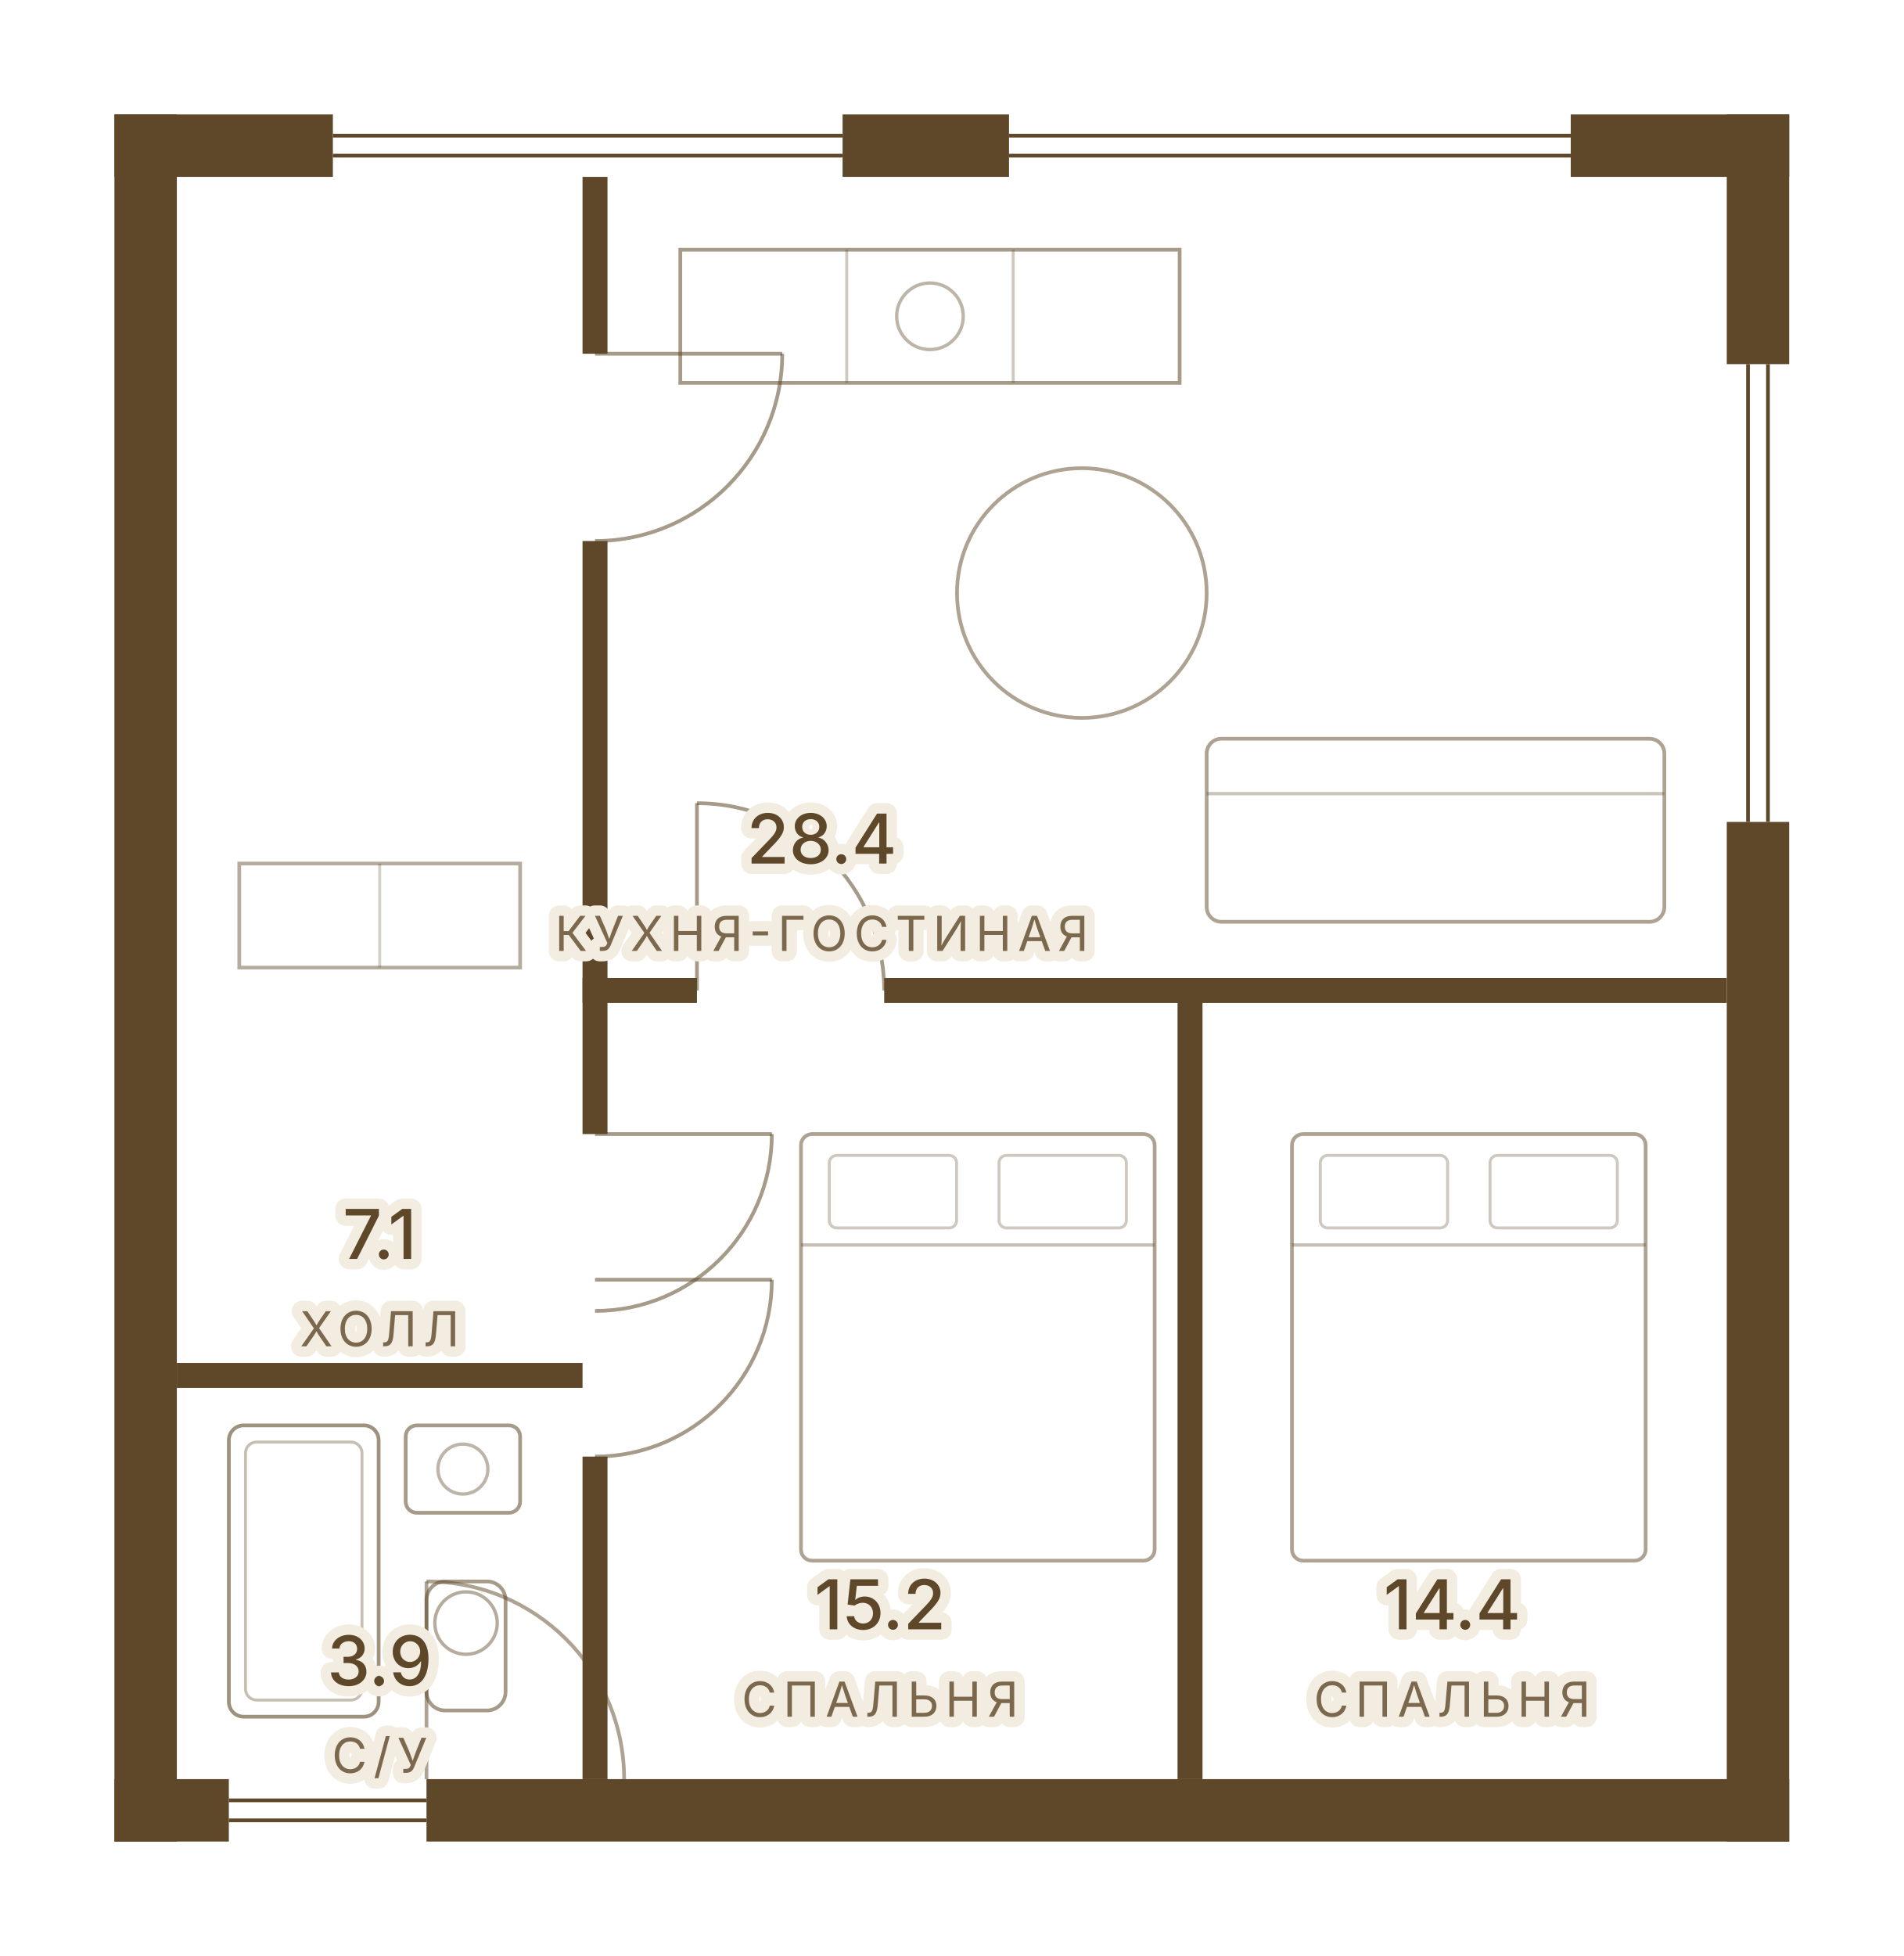
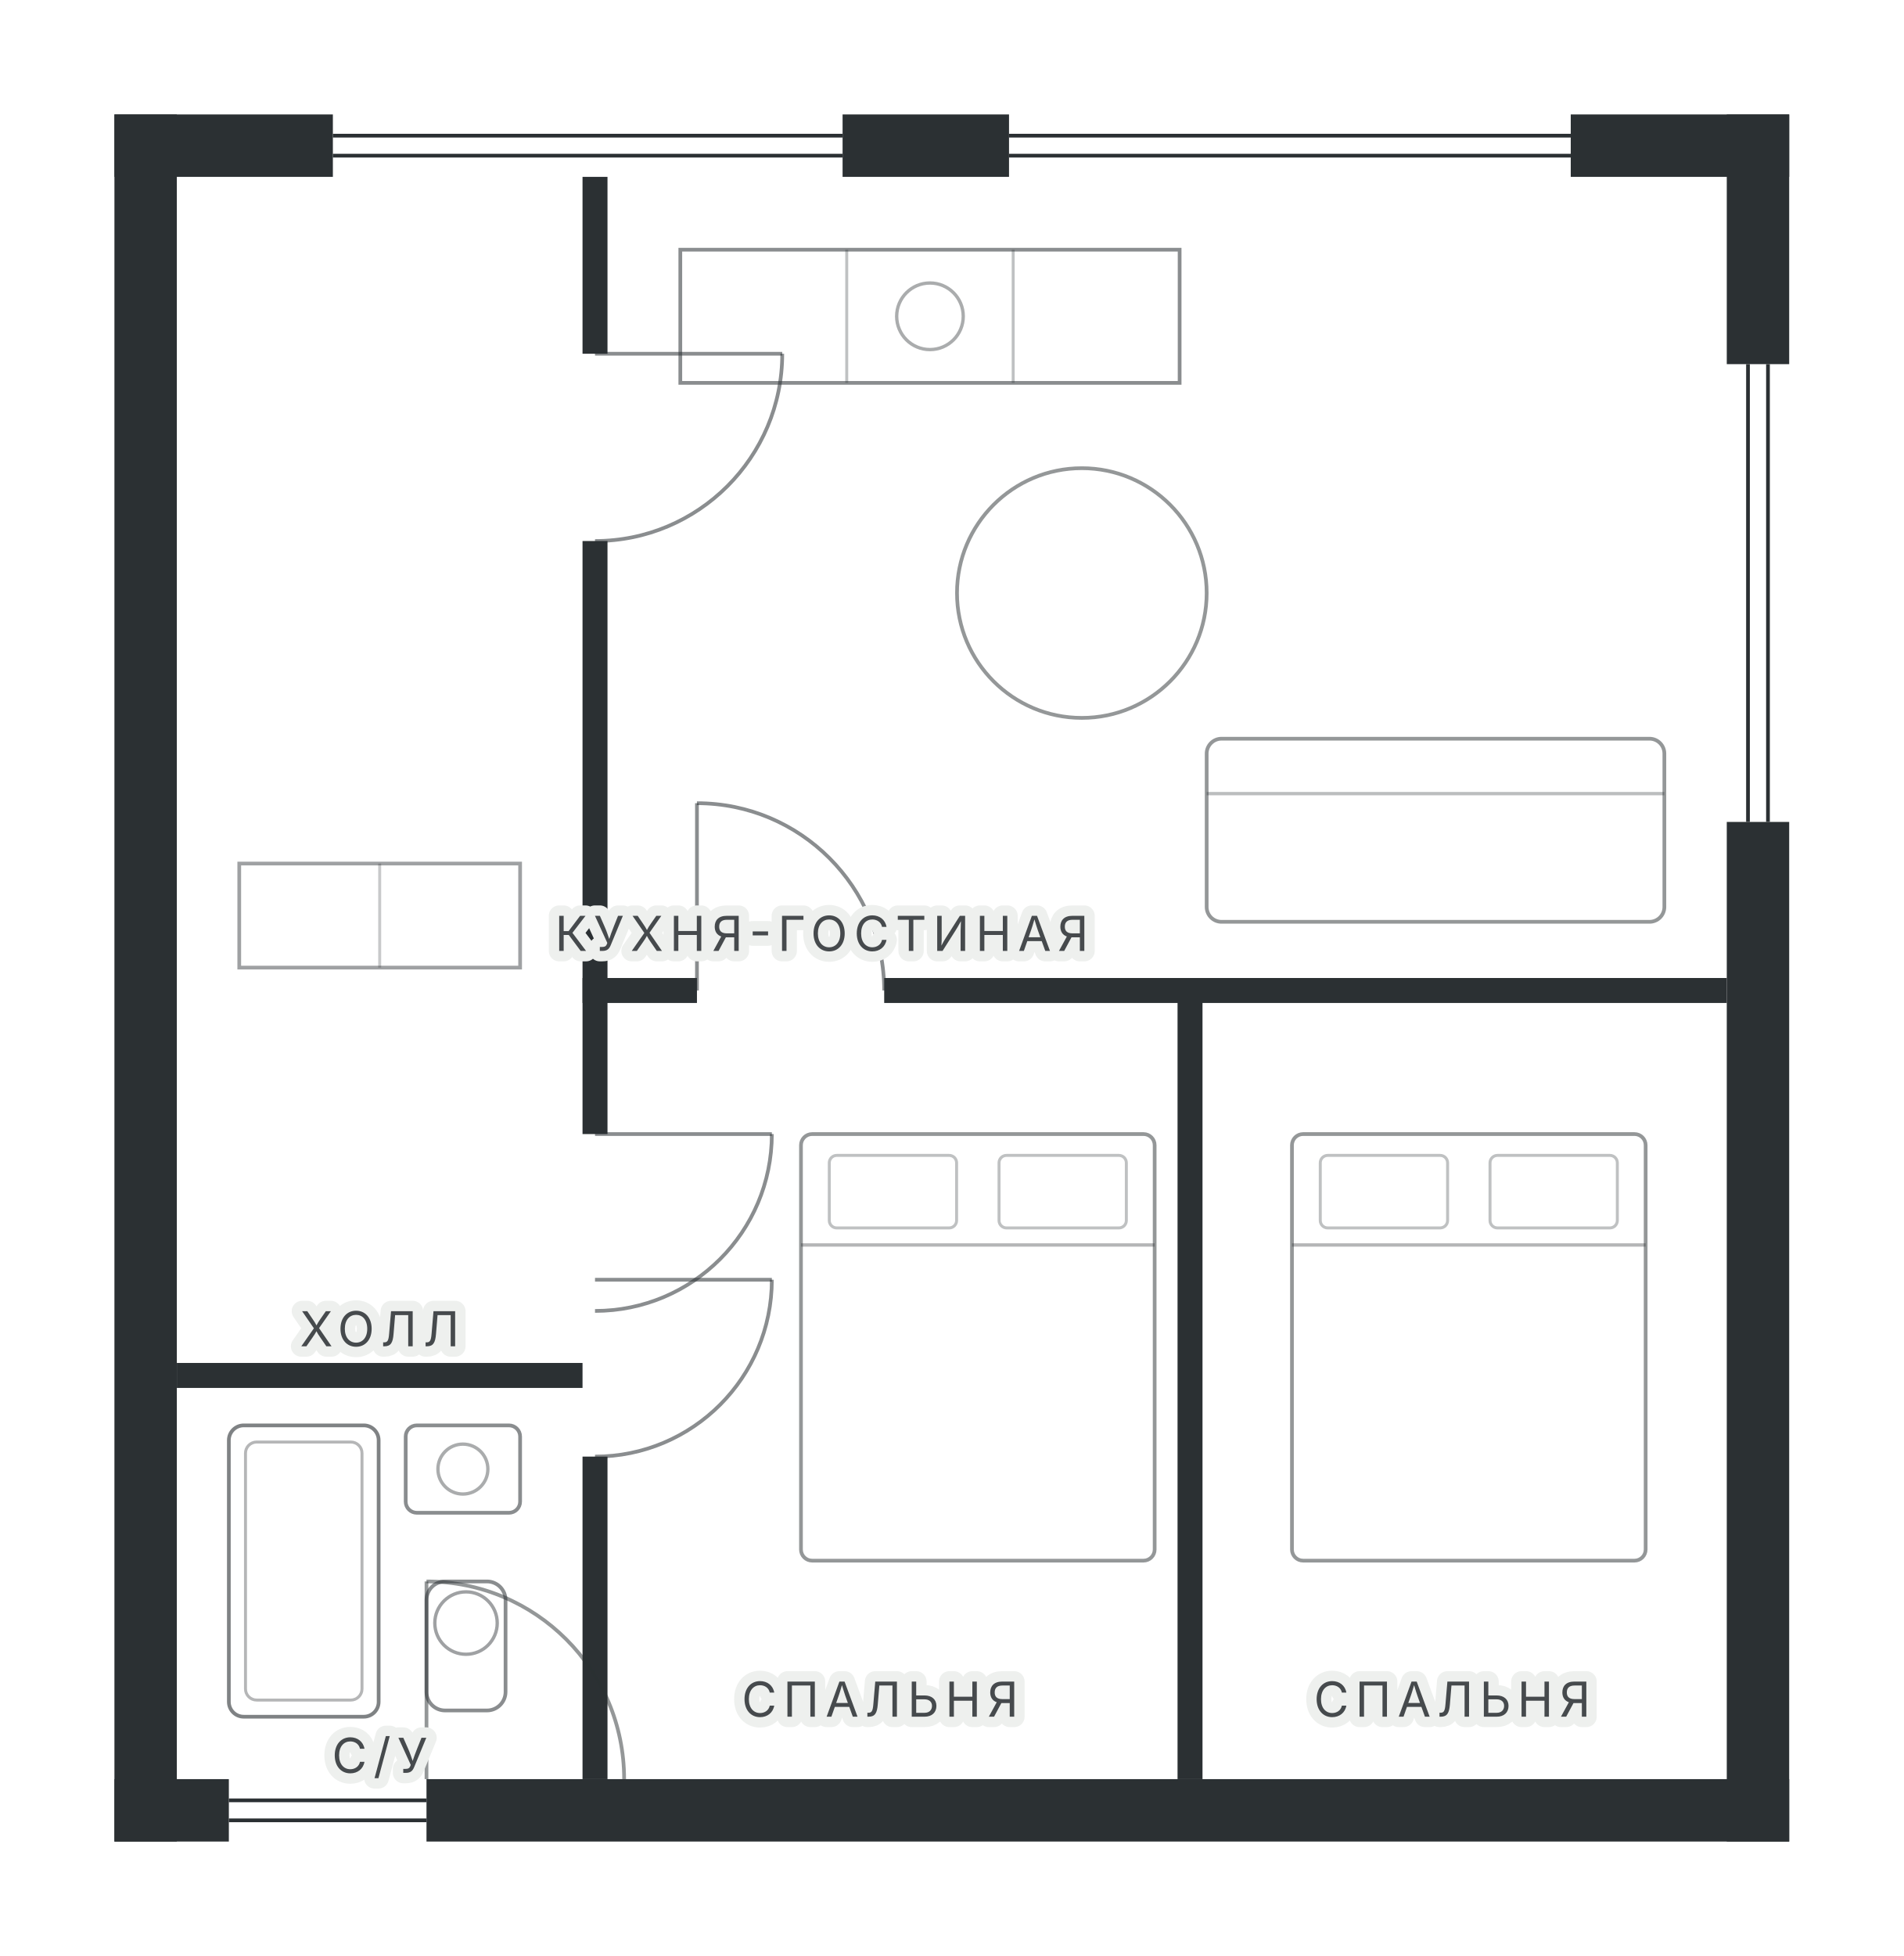
<svg xmlns="http://www.w3.org/2000/svg" viewBox="0 0 512.4 526.4" width="512.4" height="526.4" role="img" aria-label="Планировка">
  <g transform="translate(30.8,30.8)">
-     <rect x="0.0" y="0.0" width="58.8" height="16.8" fill="#5E4829" />
-     <rect x="196.0" y="0.0" width="44.8" height="16.8" fill="#5E4829" />
-     <rect x="392.0" y="0.0" width="58.8" height="16.8" fill="#5E4829" />
-     <rect x="0.0" y="448.0" width="30.8" height="16.8" fill="#5E4829" />
-     <rect x="84.0" y="448.0" width="366.8" height="16.8" fill="#5E4829" />
-     <rect x="0.0" y="0.0" width="16.8" height="464.8" fill="#5E4829" />
-     <rect x="434.0" y="0.0" width="16.8" height="67.2" fill="#5E4829" />
-     <rect x="434.0" y="190.4" width="16.8" height="274.4" fill="#5E4829" />
-     <line x1="58.8" y1="5.71" x2="196.0" y2="5.71" stroke="#5E4829" stroke-width="1" stroke-opacity="1.0" />
-     <line x1="58.8" y1="11.09" x2="196.0" y2="11.09" stroke="#5E4829" stroke-width="1" stroke-opacity="1.0" />
-     <line x1="240.8" y1="5.71" x2="392.0" y2="5.71" stroke="#5E4829" stroke-width="1" stroke-opacity="1.0" />
-     <line x1="240.8" y1="11.09" x2="392.0" y2="11.09" stroke="#5E4829" stroke-width="1" stroke-opacity="1.0" />
-     <line x1="439.71" y1="67.2" x2="439.71" y2="190.4" stroke="#5E4829" stroke-width="1" stroke-opacity="1.0" />
-     <line x1="445.09" y1="67.2" x2="445.09" y2="190.4" stroke="#5E4829" stroke-width="1" stroke-opacity="1.0" />
-     <line x1="30.8" y1="453.71" x2="84.0" y2="453.71" stroke="#5E4829" stroke-width="1" stroke-opacity="1.0" />
-     <line x1="30.8" y1="459.09" x2="84.0" y2="459.09" stroke="#5E4829" stroke-width="1" stroke-opacity="1.0" />
-     <rect x="126.0" y="16.8" width="6.72" height="47.6" fill="#5E4829" />
-     <rect x="126.0" y="114.8" width="6.72" height="159.6" fill="#5E4829" />
-     <rect x="126.0" y="361.2" width="6.72" height="86.8" fill="#5E4829" />
-     <path d="M179.76,64.4 A50.4,50.4 0 0 1 129.36,114.8" fill="none" stroke="#5E4829" stroke-width="1" stroke-opacity="0.55" />
-     <line x1="129.36" y1="64.4" x2="179.76" y2="64.4" stroke="#5E4829" stroke-width="1" stroke-opacity="0.55" />
-     <path d="M176.96,274.4 A47.6,47.6 0 0 1 129.36,322.0" fill="none" stroke="#5E4829" stroke-width="1" stroke-opacity="0.55" />
-     <line x1="129.36" y1="274.4" x2="176.96" y2="274.4" stroke="#5E4829" stroke-width="1" stroke-opacity="0.55" />
-     <path d="M176.96,313.6 A47.6,47.6 0 0 1 129.36,361.2" fill="none" stroke="#5E4829" stroke-width="1" stroke-opacity="0.55" />
-     <line x1="129.36" y1="313.6" x2="176.96" y2="313.6" stroke="#5E4829" stroke-width="1" stroke-opacity="0.55" />
-     <rect x="126.0" y="232.4" width="30.8" height="6.72" fill="#5E4829" />
-     <rect x="207.2" y="232.4" width="226.8" height="6.72" fill="#5E4829" />
-     <path d="M156.8,185.36 A50.4,50.4 0 0 1 207.2,235.76" fill="none" stroke="#5E4829" stroke-width="1" stroke-opacity="0.55" />
-     <line x1="156.8" y1="235.76" x2="156.8" y2="185.36" stroke="#5E4829" stroke-width="1" stroke-opacity="0.55" />
-     <rect x="16.8" y="336.0" width="109.2" height="6.72" fill="#5E4829" />
-     <rect x="286.16" y="232.4" width="6.72" height="215.6" fill="#5E4829" />
-     <path d="M84.0,394.8 A53.2,53.2 0 0 1 137.2,448.0" fill="none" stroke="#5E4829" stroke-width="1" stroke-opacity="0.5" />
-     <line x1="84.0" y1="448.0" x2="84.0" y2="394.8" stroke="#5E4829" stroke-width="1" stroke-opacity="0.5" />
-     <rect x="152.32" y="36.4" width="134.4" height="35.84" rx="0" fill="none" stroke="#5E4829" stroke-width="1" stroke-opacity="0.55" />
-     <line x1="197.12" y1="36.4" x2="197.12" y2="72.24" stroke="#5E4829" stroke-width="0.8" stroke-opacity="0.3" />
-     <line x1="241.92" y1="36.4" x2="241.92" y2="72.24" stroke="#5E4829" stroke-width="0.8" stroke-opacity="0.3" />
-     <circle cx="219.52" cy="54.32" r="8.96" fill="none" stroke="#5E4829" stroke-width="0.9" stroke-opacity="0.4" />
-     <circle cx="260.4" cy="128.8" r="33.6" fill="none" stroke="#5E4829" stroke-width="1" stroke-opacity="0.5" />
-     <rect x="294.0" y="168.0" width="123.2" height="49.28" rx="4" fill="none" stroke="#5E4829" stroke-width="1" stroke-opacity="0.5" />
-     <line x1="294.0" y1="182.78" x2="417.2" y2="182.78" stroke="#5E4829" stroke-width="0.9" stroke-opacity="0.32" />
-     <rect x="184.8" y="274.4" width="95.2" height="114.8" rx="3" fill="none" stroke="#5E4829" stroke-width="1" stroke-opacity="0.5" />
-     <line x1="184.8" y1="304.25" x2="280.0" y2="304.25" stroke="#5E4829" stroke-width="0.9" stroke-opacity="0.35" />
-     <rect x="192.42" y="280.14" width="34.27" height="19.52" rx="2" fill="none" stroke="#5E4829" stroke-width="0.8" stroke-opacity="0.3" />
-     <rect x="238.11" y="280.14" width="34.27" height="19.52" rx="2" fill="none" stroke="#5E4829" stroke-width="0.8" stroke-opacity="0.3" />
-     <rect x="316.96" y="274.4" width="95.2" height="114.8" rx="3" fill="none" stroke="#5E4829" stroke-width="1" stroke-opacity="0.5" />
-     <line x1="316.96" y1="304.25" x2="412.16" y2="304.25" stroke="#5E4829" stroke-width="0.9" stroke-opacity="0.35" />
-     <rect x="324.58" y="280.14" width="34.27" height="19.52" rx="2" fill="none" stroke="#5E4829" stroke-width="0.8" stroke-opacity="0.3" />
-     <rect x="370.27" y="280.14" width="34.27" height="19.52" rx="2" fill="none" stroke="#5E4829" stroke-width="0.8" stroke-opacity="0.3" />
-     <rect x="33.6" y="201.6" width="75.6" height="28.0" rx="0" fill="none" stroke="#5E4829" stroke-width="1" stroke-opacity="0.45" />
-     <line x1="71.4" y1="201.6" x2="71.4" y2="229.6" stroke="#5E4829" stroke-width="0.8" stroke-opacity="0.26" />
-     <rect x="30.8" y="352.8" width="40.32" height="78.4" rx="4" fill="none" stroke="#5E4829" stroke-width="1" stroke-opacity="0.6" />
-     <rect x="35.28" y="357.28" width="31.36" height="69.44" rx="3" fill="none" stroke="#5E4829" stroke-width="0.8" stroke-opacity="0.35" />
-     <rect x="84.0" y="394.8" width="21.28" height="34.72" rx="5" fill="none" stroke="#5E4829" stroke-width="1" stroke-opacity="0.55" />
-     <circle cx="94.64" cy="406.0" r="8.4" fill="none" stroke="#5E4829" stroke-width="0.9" stroke-opacity="0.45" />
-     <rect x="78.4" y="352.8" width="30.8" height="23.52" rx="3" fill="none" stroke="#5E4829" stroke-width="1" stroke-opacity="0.55" />
-     <circle cx="93.8" cy="364.56" r="6.72" fill="none" stroke="#5E4829" stroke-width="0.9" stroke-opacity="0.4" />
-     <text x="190.4" y="201.6" text-anchor="middle" stroke="#F2ECE1" stroke-width="5.6" paint-order="stroke" stroke-linejoin="round" font-family="Manrope,Inter,sans-serif" font-size="18.5" font-weight="500" fill="#5E4829" fill-opacity="1">28.4</text>
-     <text x="190.4" y="225.12" text-anchor="middle" stroke="#F2ECE1" stroke-width="5.6" paint-order="stroke" stroke-linejoin="round" font-family="Manrope,Inter,sans-serif" font-size="13" letter-spacing="1.7" fill="#5E4829" fill-opacity=".8">КУХНЯ-ГОСТИНАЯ</text>
-     <text x="206.08" y="407.68" text-anchor="middle" stroke="#F2ECE1" stroke-width="5.6" paint-order="stroke" stroke-linejoin="round" font-family="Manrope,Inter,sans-serif" font-size="18.5" font-weight="500" fill="#5E4829" fill-opacity="1">15.2</text>
-     <text x="206.08" y="431.2" text-anchor="middle" stroke="#F2ECE1" stroke-width="5.6" paint-order="stroke" stroke-linejoin="round" font-family="Manrope,Inter,sans-serif" font-size="13" letter-spacing="1.7" fill="#5E4829" fill-opacity=".8">СПАЛЬНЯ</text>
-     <text x="360.08" y="407.68" text-anchor="middle" stroke="#F2ECE1" stroke-width="5.6" paint-order="stroke" stroke-linejoin="round" font-family="Manrope,Inter,sans-serif" font-size="18.5" font-weight="500" fill="#5E4829" fill-opacity="1">14.4</text>
-     <text x="360.08" y="431.2" text-anchor="middle" stroke="#F2ECE1" stroke-width="5.6" paint-order="stroke" stroke-linejoin="round" font-family="Manrope,Inter,sans-serif" font-size="13" letter-spacing="1.7" fill="#5E4829" fill-opacity=".8">СПАЛЬНЯ</text>
-     <text x="71.4" y="308.0" text-anchor="middle" stroke="#F2ECE1" stroke-width="5.6" paint-order="stroke" stroke-linejoin="round" font-family="Manrope,Inter,sans-serif" font-size="18.5" font-weight="500" fill="#5E4829" fill-opacity="1">7.1</text>
-     <text x="71.4" y="331.52" text-anchor="middle" stroke="#F2ECE1" stroke-width="5.6" paint-order="stroke" stroke-linejoin="round" font-family="Manrope,Inter,sans-serif" font-size="13" letter-spacing="1.7" fill="#5E4829" fill-opacity=".8">ХОЛЛ</text>
-     <text x="71.4" y="422.8" text-anchor="middle" stroke="#F2ECE1" stroke-width="5.6" paint-order="stroke" stroke-linejoin="round" font-family="Manrope,Inter,sans-serif" font-size="18.5" font-weight="500" fill="#5E4829" fill-opacity="1">3.9</text>
-     <text x="71.4" y="446.32" text-anchor="middle" stroke="#F2ECE1" stroke-width="5.6" paint-order="stroke" stroke-linejoin="round" font-family="Manrope,Inter,sans-serif" font-size="13" letter-spacing="1.7" fill="#5E4829" fill-opacity=".8">С/У</text>
+     <rect x="0.0" y="0.0" width="58.8" height="16.8" fill="#2B3033" />
+     <rect x="196.0" y="0.0" width="44.8" height="16.8" fill="#2B3033" />
+     <rect x="392.0" y="0.0" width="58.8" height="16.8" fill="#2B3033" />
+     <rect x="0.0" y="448.0" width="30.8" height="16.8" fill="#2B3033" />
+     <rect x="84.0" y="448.0" width="366.8" height="16.8" fill="#2B3033" />
+     <rect x="0.0" y="0.0" width="16.8" height="464.8" fill="#2B3033" />
+     <rect x="434.0" y="0.0" width="16.8" height="67.2" fill="#2B3033" />
+     <rect x="434.0" y="190.4" width="16.8" height="274.4" fill="#2B3033" />
+     <line x1="58.8" y1="5.71" x2="196.0" y2="5.71" stroke="#2B3033" stroke-width="1" stroke-opacity="1.0" />
+     <line x1="58.8" y1="11.09" x2="196.0" y2="11.09" stroke="#2B3033" stroke-width="1" stroke-opacity="1.0" />
+     <line x1="240.8" y1="5.71" x2="392.0" y2="5.71" stroke="#2B3033" stroke-width="1" stroke-opacity="1.0" />
+     <line x1="240.8" y1="11.09" x2="392.0" y2="11.09" stroke="#2B3033" stroke-width="1" stroke-opacity="1.0" />
+     <line x1="439.71" y1="67.2" x2="439.71" y2="190.4" stroke="#2B3033" stroke-width="1" stroke-opacity="1.0" />
+     <line x1="445.09" y1="67.2" x2="445.09" y2="190.4" stroke="#2B3033" stroke-width="1" stroke-opacity="1.0" />
+     <line x1="30.8" y1="453.71" x2="84.0" y2="453.71" stroke="#2B3033" stroke-width="1" stroke-opacity="1.0" />
+     <line x1="30.8" y1="459.09" x2="84.0" y2="459.09" stroke="#2B3033" stroke-width="1" stroke-opacity="1.0" />
+     <rect x="126.0" y="16.8" width="6.72" height="47.6" fill="#2B3033" />
+     <rect x="126.0" y="114.8" width="6.72" height="159.6" fill="#2B3033" />
+     <rect x="126.0" y="361.2" width="6.72" height="86.8" fill="#2B3033" />
+     <path d="M179.76,64.4 A50.4,50.4 0 0 1 129.36,114.8" fill="none" stroke="#2B3033" stroke-width="1" stroke-opacity="0.55" />
+     <line x1="129.36" y1="64.4" x2="179.76" y2="64.4" stroke="#2B3033" stroke-width="1" stroke-opacity="0.55" />
+     <path d="M176.96,274.4 A47.6,47.6 0 0 1 129.36,322.0" fill="none" stroke="#2B3033" stroke-width="1" stroke-opacity="0.55" />
+     <line x1="129.36" y1="274.4" x2="176.96" y2="274.4" stroke="#2B3033" stroke-width="1" stroke-opacity="0.55" />
+     <path d="M176.96,313.6 A47.6,47.6 0 0 1 129.36,361.2" fill="none" stroke="#2B3033" stroke-width="1" stroke-opacity="0.55" />
+     <line x1="129.36" y1="313.6" x2="176.96" y2="313.6" stroke="#2B3033" stroke-width="1" stroke-opacity="0.55" />
+     <rect x="126.0" y="232.4" width="30.8" height="6.72" fill="#2B3033" />
+     <rect x="207.2" y="232.4" width="226.8" height="6.72" fill="#2B3033" />
+     <path d="M156.8,185.36 A50.4,50.4 0 0 1 207.2,235.76" fill="none" stroke="#2B3033" stroke-width="1" stroke-opacity="0.55" />
+     <line x1="156.8" y1="235.76" x2="156.8" y2="185.36" stroke="#2B3033" stroke-width="1" stroke-opacity="0.55" />
+     <rect x="16.8" y="336.0" width="109.2" height="6.72" fill="#2B3033" />
+     <rect x="286.16" y="232.4" width="6.72" height="215.6" fill="#2B3033" />
+     <path d="M84.0,394.8 A53.2,53.2 0 0 1 137.2,448.0" fill="none" stroke="#2B3033" stroke-width="1" stroke-opacity="0.5" />
+     <line x1="84.0" y1="448.0" x2="84.0" y2="394.8" stroke="#2B3033" stroke-width="1" stroke-opacity="0.5" />
+     <rect x="152.32" y="36.4" width="134.4" height="35.84" rx="0" fill="none" stroke="#2B3033" stroke-width="1" stroke-opacity="0.55" />
+     <line x1="197.12" y1="36.4" x2="197.12" y2="72.24" stroke="#2B3033" stroke-width="0.8" stroke-opacity="0.3" />
+     <line x1="241.92" y1="36.4" x2="241.92" y2="72.24" stroke="#2B3033" stroke-width="0.8" stroke-opacity="0.3" />
+     <circle cx="219.52" cy="54.32" r="8.96" fill="none" stroke="#2B3033" stroke-width="0.9" stroke-opacity="0.4" />
+     <circle cx="260.4" cy="128.8" r="33.6" fill="none" stroke="#2B3033" stroke-width="1" stroke-opacity="0.5" />
+     <rect x="294.0" y="168.0" width="123.2" height="49.28" rx="4" fill="none" stroke="#2B3033" stroke-width="1" stroke-opacity="0.5" />
+     <line x1="294.0" y1="182.78" x2="417.2" y2="182.78" stroke="#2B3033" stroke-width="0.9" stroke-opacity="0.32" />
+     <rect x="184.8" y="274.4" width="95.2" height="114.8" rx="3" fill="none" stroke="#2B3033" stroke-width="1" stroke-opacity="0.5" />
+     <line x1="184.8" y1="304.25" x2="280.0" y2="304.25" stroke="#2B3033" stroke-width="0.9" stroke-opacity="0.35" />
+     <rect x="192.42" y="280.14" width="34.27" height="19.52" rx="2" fill="none" stroke="#2B3033" stroke-width="0.8" stroke-opacity="0.3" />
+     <rect x="238.11" y="280.14" width="34.27" height="19.52" rx="2" fill="none" stroke="#2B3033" stroke-width="0.8" stroke-opacity="0.3" />
+     <rect x="316.96" y="274.4" width="95.2" height="114.8" rx="3" fill="none" stroke="#2B3033" stroke-width="1" stroke-opacity="0.5" />
+     <line x1="316.96" y1="304.25" x2="412.16" y2="304.25" stroke="#2B3033" stroke-width="0.9" stroke-opacity="0.35" />
+     <rect x="324.58" y="280.14" width="34.27" height="19.52" rx="2" fill="none" stroke="#2B3033" stroke-width="0.8" stroke-opacity="0.3" />
+     <rect x="370.27" y="280.14" width="34.27" height="19.52" rx="2" fill="none" stroke="#2B3033" stroke-width="0.8" stroke-opacity="0.3" />
+     <rect x="33.6" y="201.6" width="75.6" height="28.0" rx="0" fill="none" stroke="#2B3033" stroke-width="1" stroke-opacity="0.45" />
+     <line x1="71.4" y1="201.6" x2="71.4" y2="229.6" stroke="#2B3033" stroke-width="0.8" stroke-opacity="0.26" />
+     <rect x="30.8" y="352.8" width="40.32" height="78.4" rx="4" fill="none" stroke="#2B3033" stroke-width="1" stroke-opacity="0.6" />
+     <rect x="35.28" y="357.28" width="31.36" height="69.44" rx="3" fill="none" stroke="#2B3033" stroke-width="0.8" stroke-opacity="0.35" />
+     <rect x="84.0" y="394.8" width="21.28" height="34.72" rx="5" fill="none" stroke="#2B3033" stroke-width="1" stroke-opacity="0.55" />
+     <circle cx="94.64" cy="406.0" r="8.4" fill="none" stroke="#2B3033" stroke-width="0.9" stroke-opacity="0.45" />
+     <rect x="78.4" y="352.8" width="30.8" height="23.52" rx="3" fill="none" stroke="#2B3033" stroke-width="1" stroke-opacity="0.55" />
+     <circle cx="93.8" cy="364.56" r="6.72" fill="none" stroke="#2B3033" stroke-width="0.9" stroke-opacity="0.4" />
+     <text x="190.4" y="225.12" text-anchor="middle" stroke="#EEF0EE" stroke-width="5.6" paint-order="stroke" stroke-linejoin="round" font-family="Manrope,Inter,sans-serif" font-size="13" letter-spacing="1.7" fill="#2B3033" fill-opacity=".86">КУХНЯ-ГОСТИНАЯ</text>
+     <text x="206.08" y="431.2" text-anchor="middle" stroke="#EEF0EE" stroke-width="5.6" paint-order="stroke" stroke-linejoin="round" font-family="Manrope,Inter,sans-serif" font-size="13" letter-spacing="1.7" fill="#2B3033" fill-opacity=".86">СПАЛЬНЯ</text>
+     <text x="360.08" y="431.2" text-anchor="middle" stroke="#EEF0EE" stroke-width="5.6" paint-order="stroke" stroke-linejoin="round" font-family="Manrope,Inter,sans-serif" font-size="13" letter-spacing="1.7" fill="#2B3033" fill-opacity=".86">СПАЛЬНЯ</text>
+     <text x="71.4" y="331.52" text-anchor="middle" stroke="#EEF0EE" stroke-width="5.6" paint-order="stroke" stroke-linejoin="round" font-family="Manrope,Inter,sans-serif" font-size="13" letter-spacing="1.7" fill="#2B3033" fill-opacity=".86">ХОЛЛ</text>
+     <text x="71.4" y="446.32" text-anchor="middle" stroke="#EEF0EE" stroke-width="5.6" paint-order="stroke" stroke-linejoin="round" font-family="Manrope,Inter,sans-serif" font-size="13" letter-spacing="1.7" fill="#2B3033" fill-opacity=".86">С/У</text>
  </g>
</svg>
